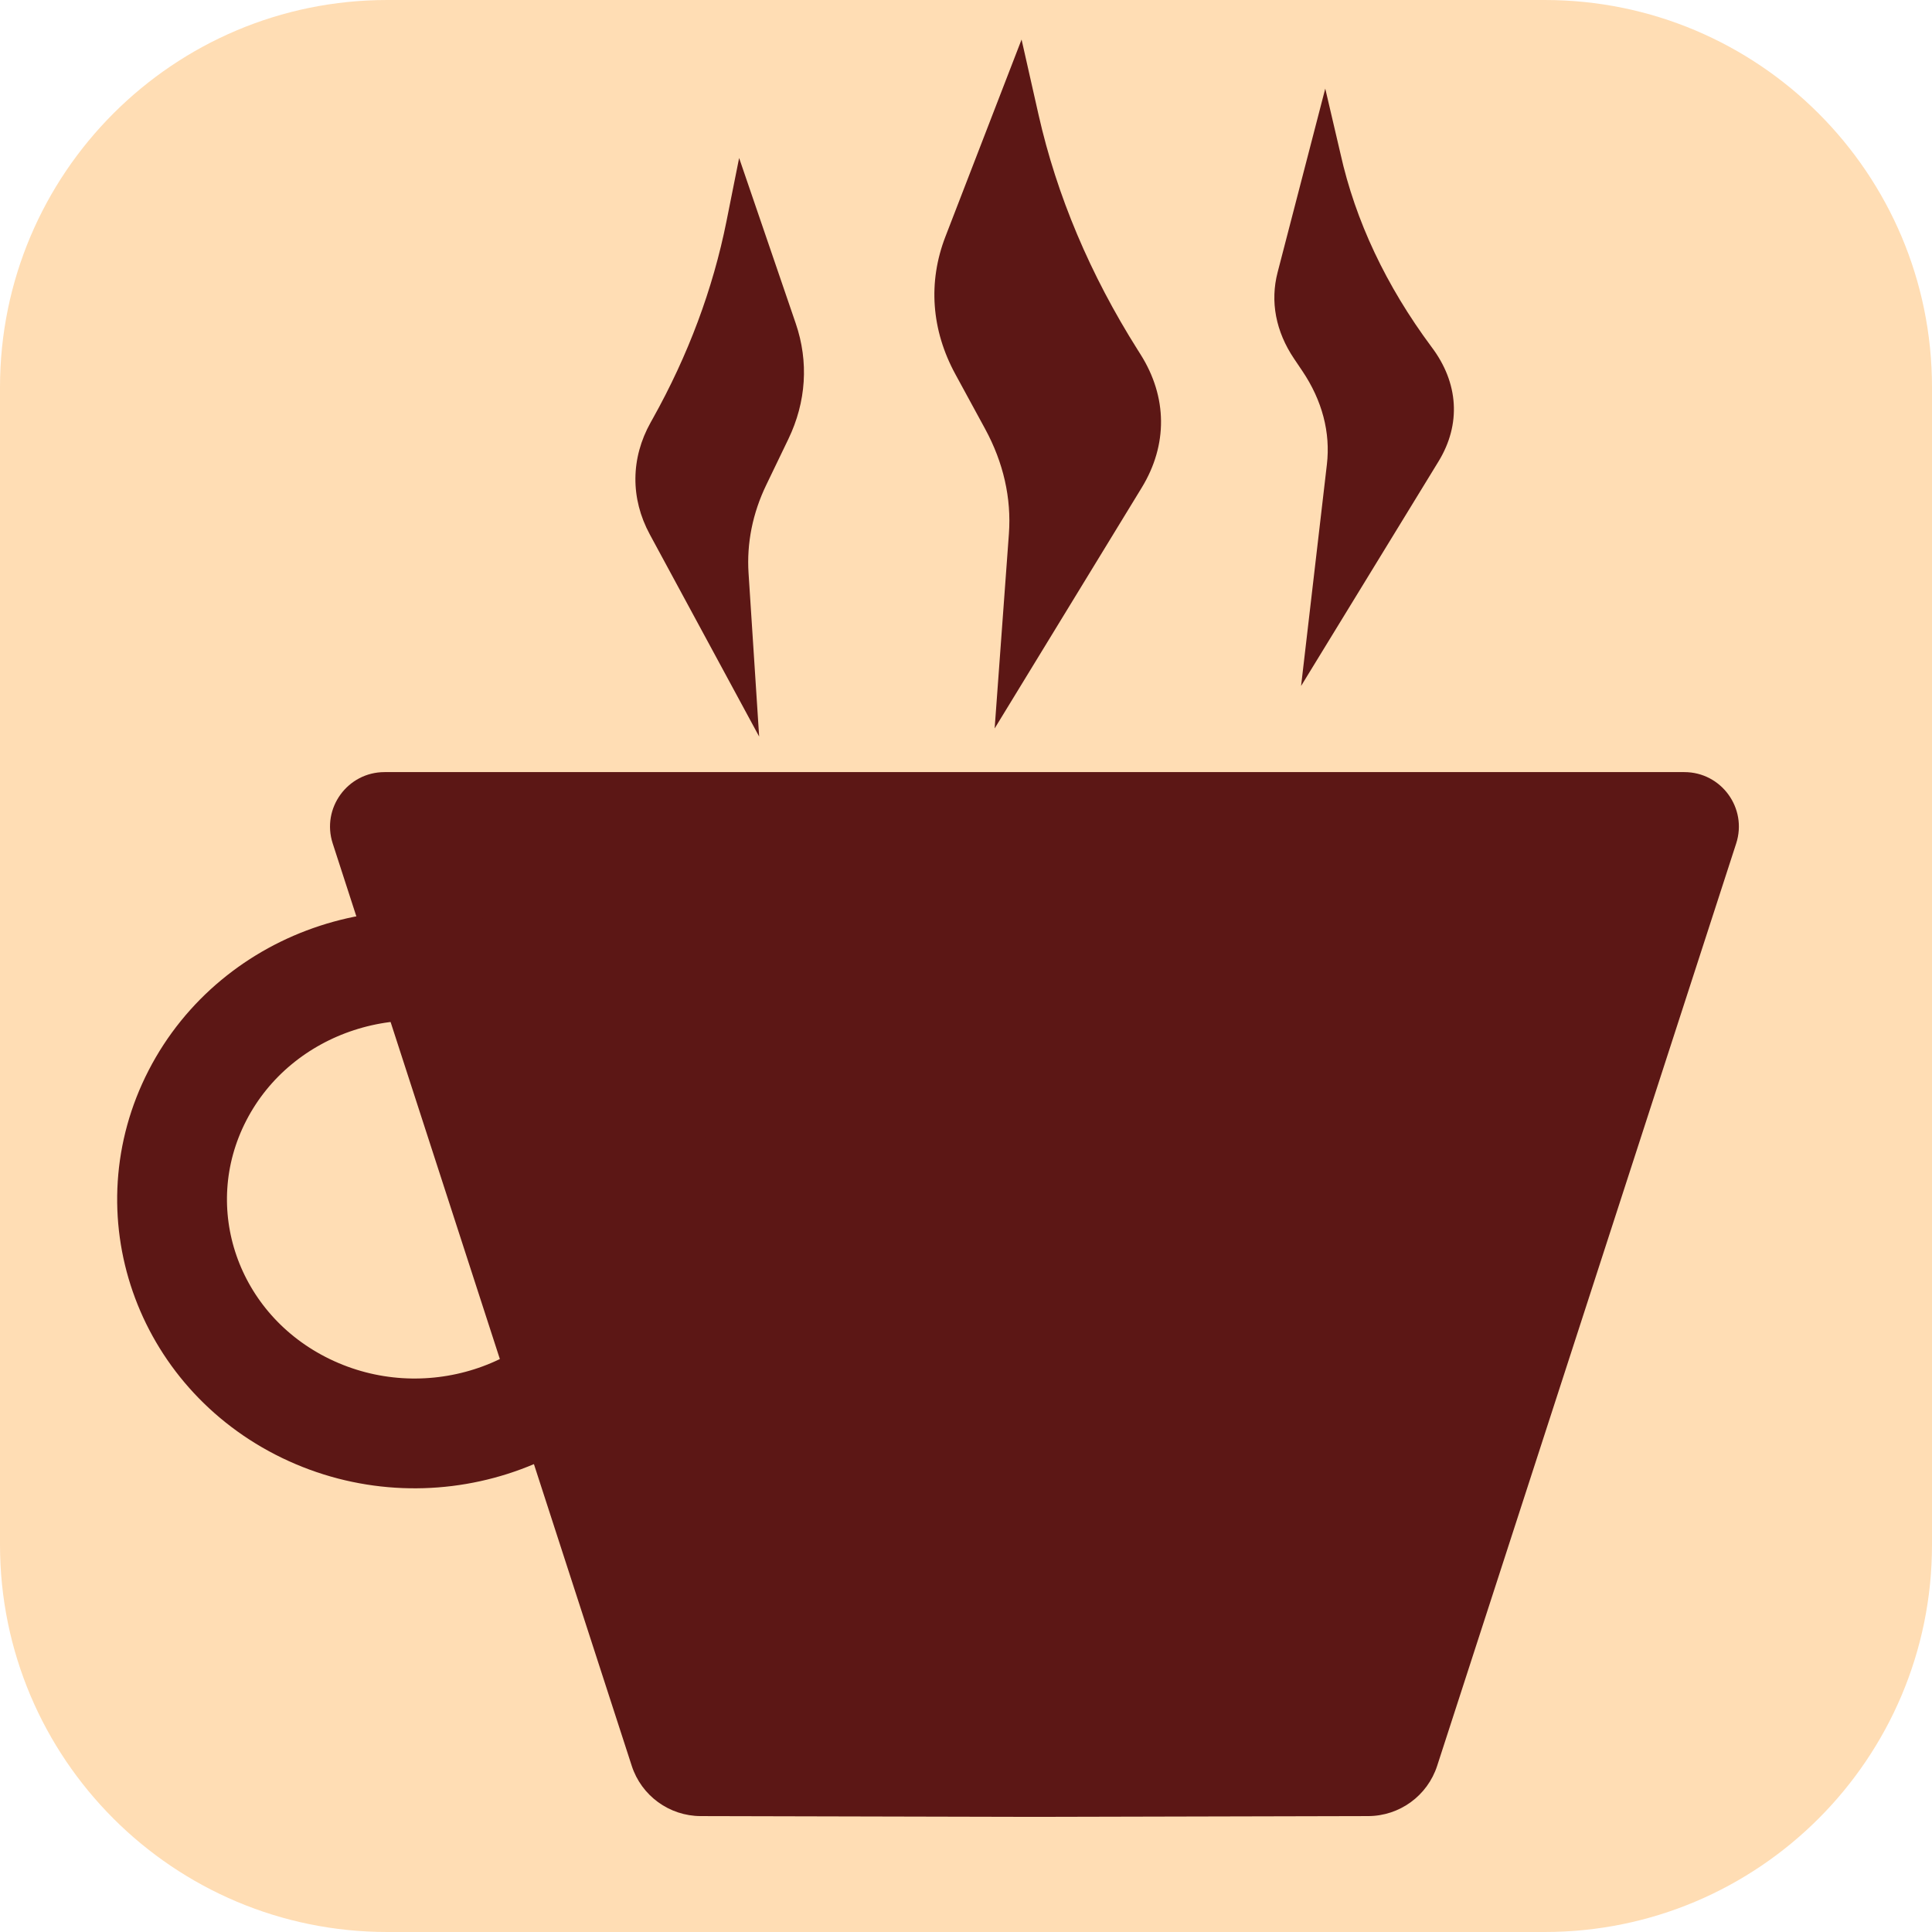
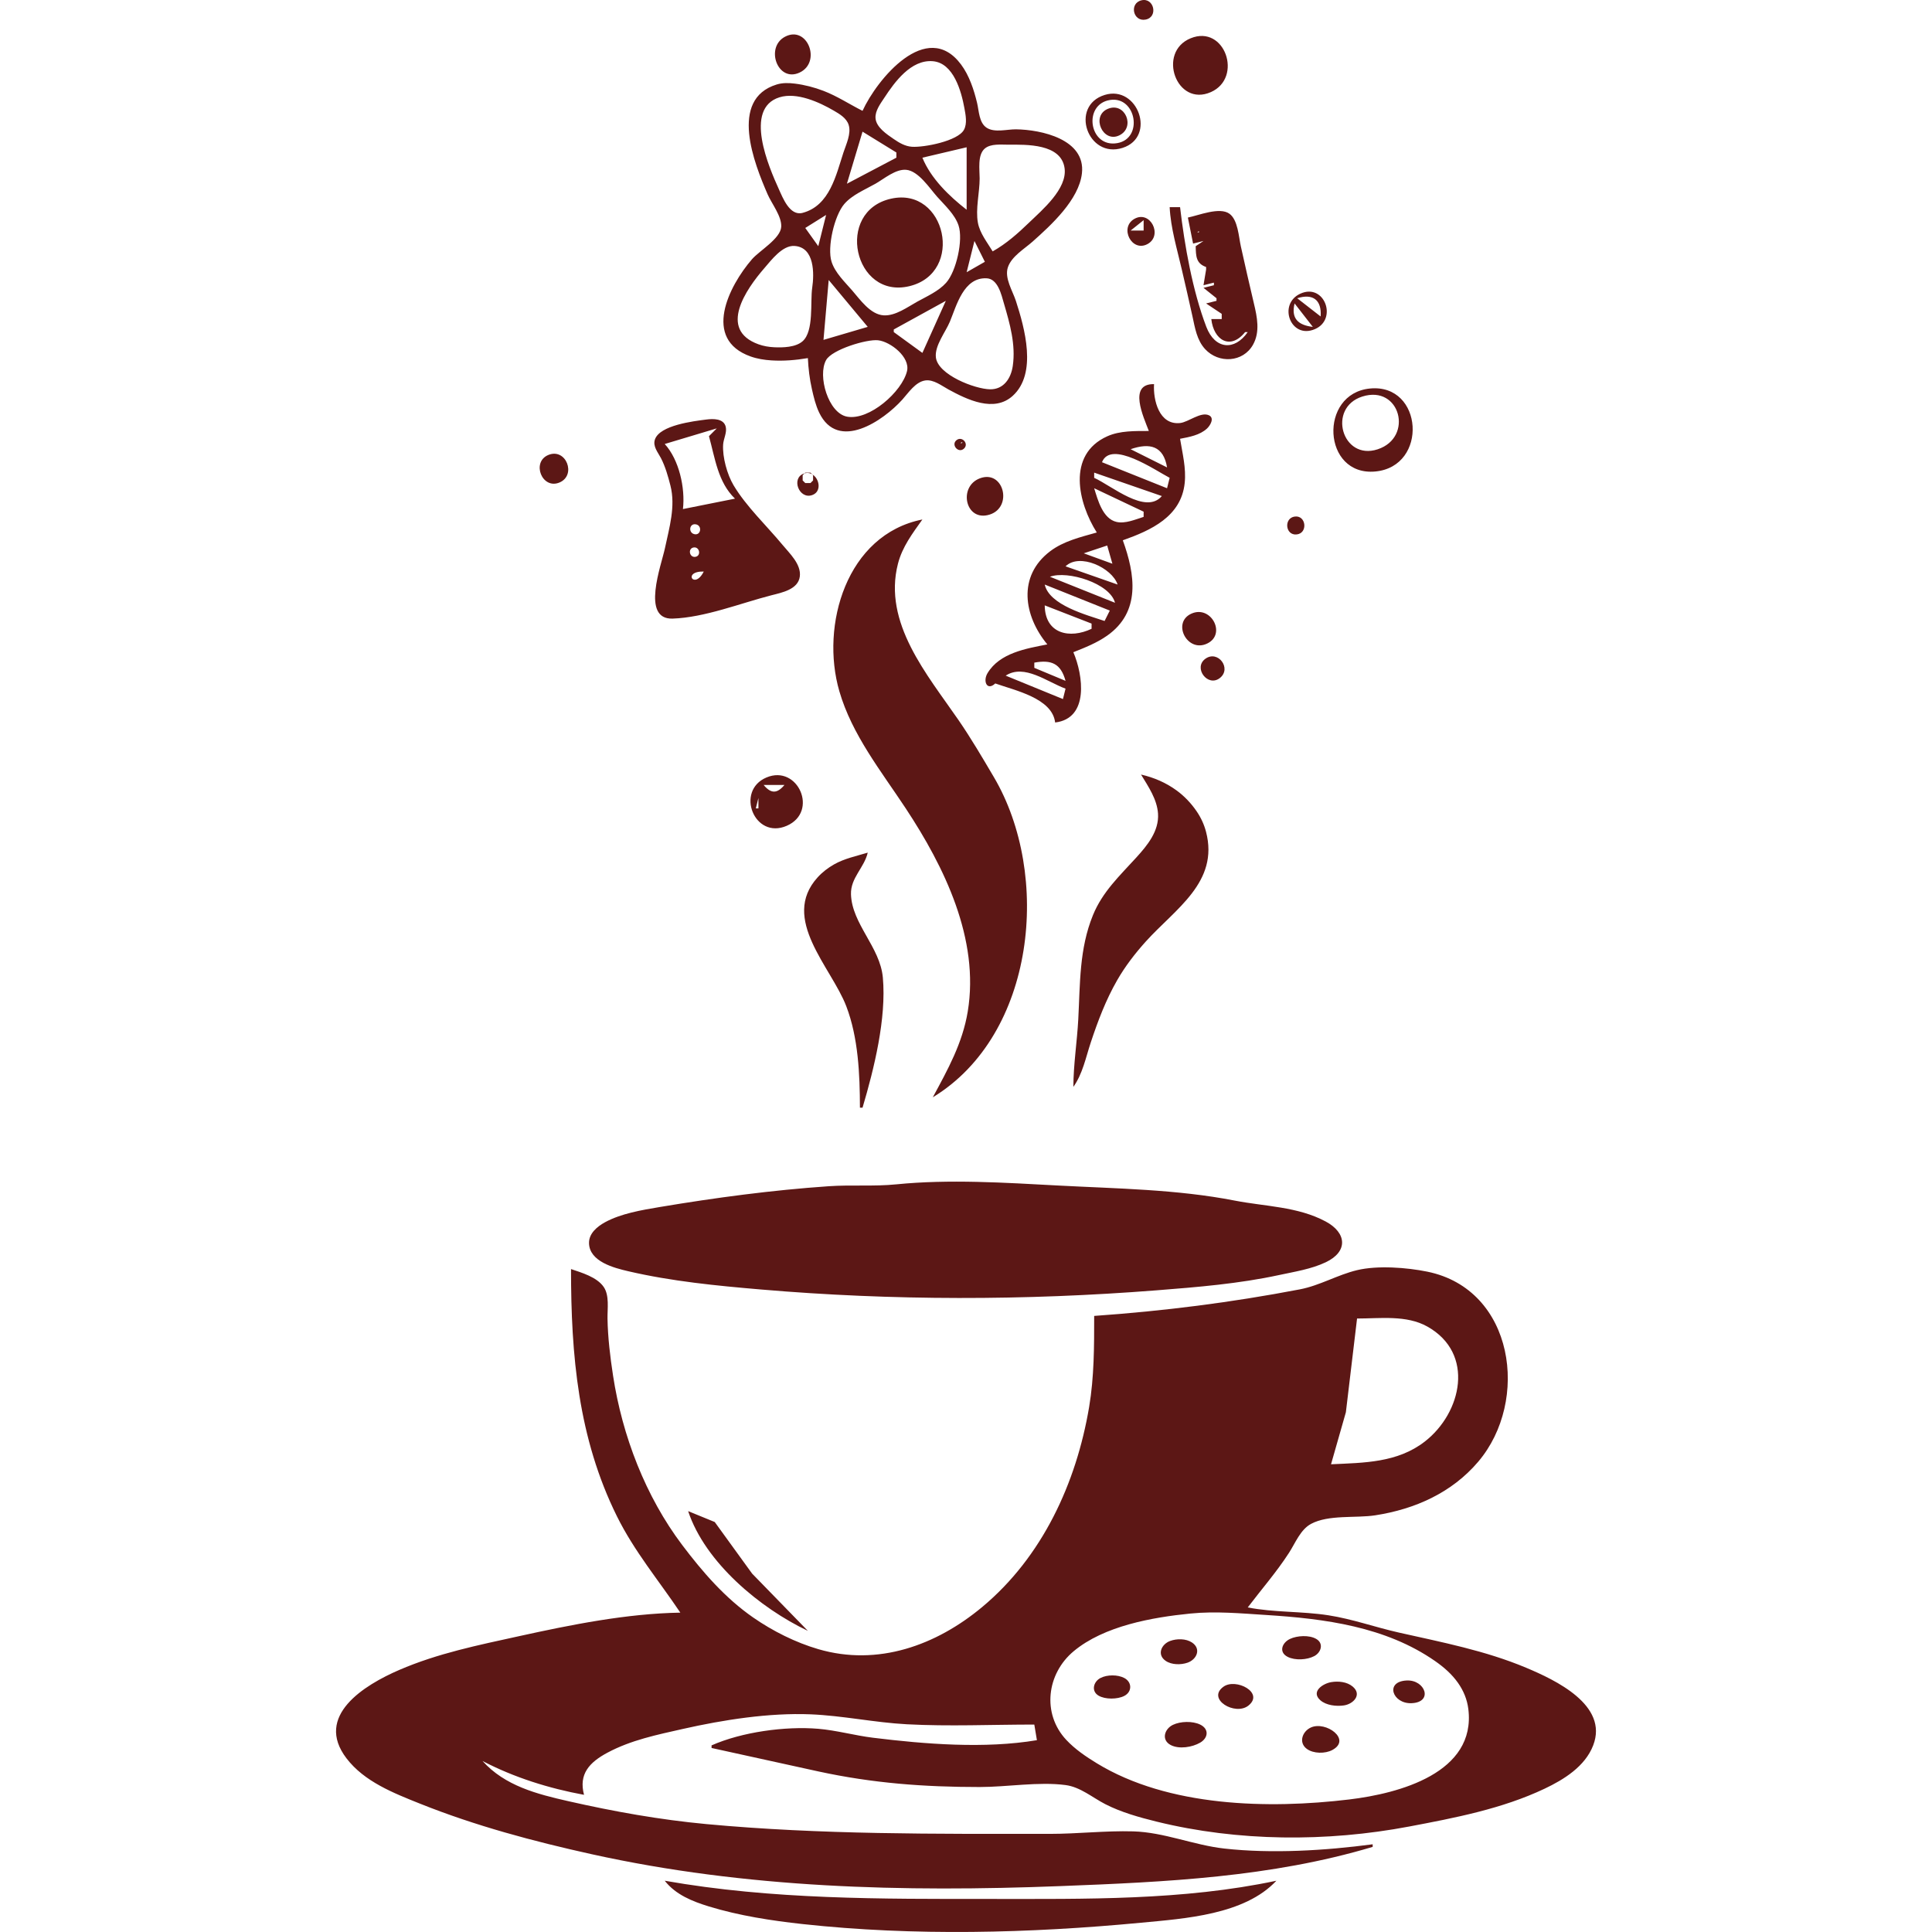
- <svg xmlns="http://www.w3.org/2000/svg" width="720" height="720" viewBox="0 0 720 720" version="1.1" id="svg1">
-   <style id="style5" />
-   <defs id="defs1">
-     </defs>
-   <g id="layer3">
-     <rect style="fill:#ffddb4;fill-opacity:1;stroke:none;stroke-width:44.001" id="rect1" width="720" height="720" x="0" y="0" ry="144.328" />
-     <g id="layer1" transform="translate(-0.5862456)">
-       <path id="rect2" style="fill:#5c1715;fill-opacity:1;stroke-width:61.386" d="m 128.846,237.389 c -12.771,0 -21.829,12.457 -17.891,24.605 l 103.129,318.111 c 3.346,10.32 12.948,17.32 23.797,17.346 l 115.098,0.271 115.1,-0.271 c 10.849,-0.026 20.449,-7.026 23.795,-17.346 l 103.129,-318.111 c 3.938,-12.148 -5.118,-24.605 -17.889,-24.605 H 352.979 Z" transform="matrix(1.080547,0,0,1.080547,4.684612,31.22978)" />
-       <path style="fill:none;fill-opacity:1;stroke:#5c1715;stroke-width:40.915;stroke-dasharray:none;stroke-opacity:1" id="path4" d="m -236.49,485.14 a 90.435,87.158 0 0 1 41.437,-116.345 90.435,87.158 0 0 1 120.888,39.461 90.435,87.158 0 0 1 -40.452,116.667 90.435,87.158 0 0 1 -121.218,-38.51" transform="scale(-1,1)" />
-       <path id="rect9" style="fill:#5c1715;fill-opacity:1;stroke-width:75.591" d="m 251.247,22.173 14.406,57.085 a 68.759,68.759 92.702 0 1 -1.881,39.852 l -5.63,15.841 a 79.464,79.464 98.414 0 0 -4.498,30.41 l 2.696,56.356 -27.821,-69.726 a 51.376,51.376 90.331 0 1 0.223,-38.63 l 0.519,-1.258 a 289.464,289.464 105.401 0 0 18.774,-68.151 z" transform="matrix(1.46493,0,0,1.080547,-92.02093,34.91995)" />
-       <path id="rect9-36" style="fill:#5c1715;fill-opacity:1;stroke-width:75.591" d="m 251.247,22.173 10.041,61.389 a 52.215,52.215 96.857 0 1 -3.467,28.833 l -1.752,4.126 a 67.243,67.243 99.4 0 0 -5.166,31.206 l 5.437,73.99 -28.952,-74.996 a 48.366,48.366 92.206 0 1 1.473,-38.256 225.914,225.914 106.553 0 0 19.175,-64.513 z" transform="matrix(-1.768868,0,0,1.115623,938.8937,8.282931)" />
-       <path id="rect9-3" style="display:inline;fill:#5c1715;fill-opacity:1;stroke-width:75.591" d="m 251.247,22.173 14.406,57.085 a 68.759,68.759 92.702 0 1 -1.881,39.852 l -5.63,15.841 a 79.464,79.464 98.414 0 0 -4.498,30.41 l 2.696,56.356 -27.821,-69.726 a 51.376,51.376 90.331 0 1 0.223,-38.63 l 0.519,-1.258 a 289.464,289.464 105.401 0 0 18.774,-68.151 z" transform="matrix(-1.969741,0,0,1.286627,876.1852,-13.79689)" />
-     </g>
-     <g id="layer2" />
+ <svg xmlns="http://www.w3.org/2000/svg" version="1.1" id="svg1" width="989.711" height="989.711" viewBox="-172.143 0 989.711 989.711">
+   <defs id="defs1" />
+   <g id="g1" transform="translate(-373.6528,-130.8434)">
+     <path style="fill:#5c1715;stroke:none;fill-opacity:1" d="m 786.274,130.997 c -6.404,1.507 -4.361,11.153 2.135,9.872 6.548,-1.292 4.283,-11.382 -2.135,-9.872 m 3.753,4.628 -4,-1.333 4,1.333 m -186.36,14.023 c -10.325,5.418 -3.828,23.64 7.455,18.368 11.366,-5.311 4.022,-24.39 -7.455,-18.368 m 207.762,0.809 c -17.354,7.118 -7.241,35.413 10.411,27.552 16.556,-7.372 7.142,-34.752 -10.411,-27.552 m 2.598,5.168 -9.333,5.333 9.333,-5.333 m -170.667,32 c -6.684,-3.365 -12.99,-7.556 -20,-10.239 -4.683,-1.792 -9.686,-3.092 -14.667,-3.711 -3.11,-0.386 -6.298,-0.473 -9.327,0.46 -24.635,7.592 -11.393,40.618 -4.674,56.156 2.078,4.805 7.312,11.325 7.023,16.705 -0.327,6.096 -11.234,12.311 -14.992,16.656 -11.908,13.767 -25.574,40.961 -0.691,49.803 3.424,1.217 7.046,1.78 10.661,2.009 6.293,0.4 12.467,-0.133 18.667,-1.173 0.257,5.411 0.892,10.71 2.095,16 0.911,4.003 1.907,8.215 3.695,11.931 9.675,20.103 32.847,4.152 42.578,-6.644 3.12,-3.462 6.762,-9.127 11.779,-9.841 4.233,-0.602 8.362,2.705 11.853,4.605 9.571,5.209 23.363,11.973 32.935,3.287 12.68,-11.506 6.106,-34.797 1.615,-48.672 -1.667,-5.152 -5.959,-11.693 -4.072,-17.233 1.906,-5.596 8.433,-9.366 12.644,-13.116 9.512,-8.47 23.751,-21.436 25.271,-34.985 1.957,-17.445 -20.849,-22.353 -33.727,-22.529 -4.578,-0.063 -11.028,1.864 -15.116,-0.832 -3.883,-2.561 -3.884,-8.575 -4.854,-12.639 -1.62,-6.786 -4.028,-14.124 -8.247,-19.77 -17.577,-23.518 -43.088,7.664 -50.449,23.771 m 35.969,-25.428 c 10.685,0.856 14.656,15.465 16.226,24.092 0.624,3.428 1.516,7.79 -0.232,11.04 -3.125,5.811 -20.565,9.113 -26.629,8.7 -3.497,-0.238 -6.501,-1.999 -9.323,-3.943 -3.519,-2.424 -9.01,-5.976 -9.355,-10.714 -0.274,-3.762 2.548,-7.449 4.491,-10.414 5.327,-8.129 13.672,-19.653 24.823,-18.761 m 88.095,17.279 c -18.149,5.614 -8.735,32.859 9.163,27.12 17.467,-5.601 7.766,-32.356 -9.163,-27.12 m -166.602,1.212 c 8.833,-2.748 20.358,2.485 27.824,6.838 2.963,1.728 6.496,3.796 7.603,7.275 1.421,4.469 -1.29,9.974 -2.664,14.157 -3.77,11.48 -7.021,27.282 -20.955,30.938 -6.548,1.718 -10.127,-7.721 -12.191,-12.273 -4.958,-10.937 -18.14,-41.173 0.382,-46.936 m 169.306,1.378 c 13.414,-2.128 17.262,19.716 3.736,22.098 -14.434,2.541 -17.762,-19.873 -3.736,-22.098 m -1.039,4.509 c -8.916,3.651 -2.623,17.77 5.856,13.594 8.359,-4.117 2.972,-17.208 -5.856,-13.594 m -108.395,22.383 v 2.667 l -25.333,13.333 8,-26.667 17.333,10.667 m 49.333,50.667 c -2.757,-4.585 -6.573,-9.298 -7.561,-14.668 -1.293,-7.029 0.88,-15.459 0.894,-22.666 0.009,-4.463 -1.222,-12.142 2.679,-15.393 3.056,-2.547 8.302,-1.922 11.989,-1.937 9.269,-0.037 27.113,-0.592 28.842,12.061 1.443,10.558 -11.524,21.417 -18.182,27.848 -5.753,5.557 -11.679,10.823 -18.662,14.755 m -13.333,-53.333 v 32 c -8.97,-6.99 -18.317,-15.998 -22.667,-26.667 l 22.667,-5.333 m -30.944,11.541 c 6.281,0.576 12.027,9.52 15.845,13.805 3.87,4.343 9.042,9.008 10.94,14.655 2.504,7.451 -1.144,23.593 -6.361,29.419 -3.875,4.327 -9.816,6.916 -14.813,9.685 -5.008,2.775 -11.168,7.36 -17.185,6.989 -6.831,-0.422 -12.082,-8.101 -16.151,-12.785 -3.769,-4.34 -8.725,-9.035 -10.519,-14.641 -2.375,-7.417 1.464,-23.769 6.52,-29.621 4.093,-4.737 10.666,-7.358 16.001,-10.401 4.42,-2.521 10.33,-7.599 15.723,-7.105 m -7.722,14.779 c -29.027,6.423 -19.119,51.684 9.331,44.833 28.471,-6.856 18.691,-51.033 -9.331,-44.833 m 142.666,4.347 c 0.555,10.863 3.802,21.435 6.232,32 1.839,7.997 3.723,15.98 5.464,24 1.276,5.876 2.254,12.174 6.5,16.76 6.903,7.456 19.407,6.856 24.528,-2.323 3.673,-6.585 2.084,-14.192 0.432,-21.104 -2.332,-9.758 -4.522,-19.541 -6.707,-29.333 -1.073,-4.812 -1.47,-13.496 -5.842,-16.633 -5.039,-3.616 -15.77,0.874 -21.273,1.966 l 2.667,13.333 5.333,-1.333 -4,2.667 c 0.123,5.088 0.155,8.846 5.333,10.667 v 1.333 l -1.333,8 5.333,-1.333 v 1.333 l -5.333,1.333 6.667,5.333 v 1.333 l -5.333,1.333 8,5.333 v 2.667 h -5.333 c 1.174,10.765 9.705,16.144 17.333,6.667 h 1.333 c -6.762,9.781 -16.81,8.867 -21.222,-2.685 -7.052,-18.466 -11.151,-41.711 -13.445,-61.315 h -5.333 m -176,4 -4,16 -6.667,-9.333 10.667,-6.667 m 157.888,2.034 c -7.807,4.482 -1.275,17.274 6.796,12.862 8,-4.374 1.382,-17.557 -6.796,-12.862 m 4.778,0.633 v 5.333 h -6.667 l 6.667,-5.333 m 28,5.778 c 1.031,0 0.214,0.664 -0.444,0.445 l 0.444,-0.445 m -206.9,7.433 c 10.46,0.612 10.168,14.415 9.116,21.456 -1.07,7.164 0.973,22.121 -4.889,27.338 -3.567,3.175 -10.171,3.322 -14.66,3.101 -2.714,-0.134 -5.424,-0.588 -7.985,-1.516 -20.755,-7.52 -6.33,-28.217 3.009,-38.982 3.571,-4.116 9.231,-11.758 15.409,-11.397 m 92.234,-2.544 5.333,10.667 -9.333,5.333 4,-16 m 6.288,19.122 c 5.764,0.3 7.53,8.494 8.816,12.879 3.04,10.365 6.107,21.073 4.535,31.993 -0.916,6.365 -4.639,12.108 -11.67,11.989 -7.721,-0.131 -26.775,-7.414 -27.734,-16.416 -0.637,-5.983 4.969,-12.922 7.179,-18.234 3.408,-8.194 7.014,-22.828 18.874,-22.211 m -80.954,0.878 20,24 -22.667,6.667 2.667,-30.667 m 241.65,6.975 c -11.731,5.312 -5.049,23.56 7.444,18.175 11.744,-5.062 4.871,-23.752 -7.444,-18.175 m 10.35,11.692 -12,-9.333 c 7.989,-2.546 12.645,0.841 12,9.333 m -192,-8 -12,26.667 -14.667,-10.667 v -1.333 l 26.667,-14.667 m 178.667,1.333 9.333,12 c -7.439,-0.833 -11.252,-4.293 -9.333,-12 m -213.333,18.868 c 6.357,0.739 16.518,8.656 14.781,15.824 -2.553,10.535 -19.295,25.344 -30.66,23.312 -9.675,-1.73 -15.271,-21.004 -10.77,-29.018 3.013,-5.364 20.825,-10.795 26.65,-10.118 m 138.667,46.465 c -7.007,0.03 -14.789,-0.213 -21.319,2.729 -20.892,9.413 -14.846,34.272 -5.347,49.271 -8.216,2.344 -16.95,4.362 -23.884,9.608 -16.844,12.745 -13.552,33.135 -1.45,47.725 -10.841,2.123 -24.403,4.35 -30.638,14.727 -2.463,4.101 -0.315,9.268 3.971,5.273 10.178,3.604 29.183,7.573 30.667,20 17.48,-2.067 14.368,-24.228 9.333,-36 5.978,-2.379 12.005,-4.757 17.302,-8.48 17.307,-12.163 14.36,-31.388 8.031,-48.853 14.434,-5.112 29.92,-12.137 31.703,-29.333 0.799,-7.705 -1.15,-15.127 -2.37,-22.667 4.734,-0.907 10.171,-1.859 13.831,-5.289 1.558,-1.46 3.963,-5.344 0.958,-6.749 -4.201,-1.964 -10.496,3.492 -14.761,3.961 -10.766,1.185 -13.874,-11.798 -13.361,-19.923 -13.416,-0.262 -5.395,16.822 -2.667,24 m 113.333,-21.759 c -26.458,2.532 -24.451,45.029 2.666,42.515 27.262,-2.527 24.599,-45.124 -2.666,-42.515 m -3.968,4.113 c 19.439,-6.151 26.416,20.93 7.873,27.025 -18.256,6.001 -25.994,-21.292 -7.873,-27.025 m -336.041,11.778 c -6.565,0.846 -23.8,2.89 -26.335,10.194 -1.226,3.534 1.564,6.644 3.074,9.567 2.261,4.374 3.659,9.348 4.869,14.107 2.707,10.642 -0.591,21.529 -2.808,32 -1.864,8.801 -12.389,36.666 3.92,36.114 16.459,-0.557 34.7,-7.857 50.621,-11.953 5.311,-1.366 13.718,-2.952 14.544,-9.649 0.77,-6.245 -5.272,-11.836 -8.865,-16.177 -8.075,-9.755 -18.654,-19.716 -25.099,-30.562 -3.271,-5.505 -5.705,-14.343 -5.329,-20.773 0.174,-2.979 2.071,-6.215 1.327,-9.195 -1.069,-4.28 -6.489,-4.114 -9.918,-3.672 m 5.341,4.534 -4,4 c 3.118,11.283 4.59,23.619 13.333,32 l -26.667,5.333 c 1.246,-10.731 -1.955,-25.296 -9.333,-33.333 l 26.667,-8 m 122.764,6.075 c -2.865,2.377 1,6.831 3.806,4.347 2.823,-2.5 -0.969,-6.701 -3.806,-4.347 m 2.57,1.036 c 1.031,0 0.214,0.664 -0.444,0.445 l 0.444,-0.445 m 105.333,12.889 -18.667,-9.333 c 9.869,-3.429 16.858,-1.665 18.667,9.333 m -316.946,-6.383 c -8.839,3.643 -3.2,17.883 5.721,14.099 8.814,-3.739 3.365,-17.845 -5.721,-14.099 m 318.279,11.716 -1.333,5.333 -33.333,-13.333 c 4.61,-11.605 27.313,4.163 34.667,8 M 613.317,373.438 c -6.698,2.346 -2.44,13.319 4.19,11.041 6.724,-2.31 2.347,-13.33 -4.19,-11.041 m 183.376,11.521 c -8.282,9.731 -25.739,-5.313 -34.667,-9.333 v -2.667 l 34.667,12 m -180,-12 1.333,1.333 v 2.667 l -1.333,1.333 h -2.667 l -1.333,-1.333 v -2.667 l 1.333,-1.333 h 2.667 m 86.795,2.912 c -11.326,4.246 -7.436,22.537 5.028,18.568 12,-3.821 7.164,-23.139 -5.028,-18.568 m 2.539,1.088 -6.667,4 6.667,-4 m 81.333,16 v 2.667 c -4.194,1.303 -9.429,3.622 -13.895,2.581 -7.084,-1.65 -9.59,-11.282 -11.439,-17.248 l 25.333,12 m 77.482,2.494 c -5.767,0.69 -4.964,9.818 0.952,9.165 5.804,-0.64 4.843,-9.859 -0.952,-9.165 m -306.962,3.975 c 3.54,0.521 2.737,6.054 -0.846,5.004 -2.973,-0.872 -2.398,-5.481 0.846,-5.004 m 121.48,293.531 c 52.793,-32.107 60.728,-114.057 31.297,-164 -5.815,-9.868 -11.697,-19.897 -18.189,-29.333 -15.913,-23.13 -38.753,-49.665 -30.959,-80 2.23,-8.679 7.422,-15.487 12.518,-22.667 -38.879,7.732 -52.361,54.215 -42.538,88 6.488,22.315 21.404,40.903 34.007,60 19.788,29.983 37.867,66.933 31.777,104 -2.672,16.261 -10.22,29.748 -17.913,44 M 556.89,411.288 c 3.041,-0.43 3.937,4.344 0.822,4.812 -3.076,0.462 -3.963,-4.368 -0.822,-4.812 m 211.804,-0.996 2.667,9.333 -14.667,-5.333 12,-4 m 5.333,20 -26.667,-9.333 c 7.187,-7.021 23.825,0.751 26.667,9.333 M 562.027,423.625 c -4.816,9.593 -11.153,-0.246 0,0 m 210.667,16 -33.333,-13.333 c 9.033,-3.34 30.825,3.399 33.333,13.333 m -2.667,4 -2.667,5.333 c -9.257,-3.108 -28.304,-8.116 -30.667,-18.667 l 33.333,13.333 m -33.333,-2.667 24,9.333 v 2.667 c -11.046,5.256 -23.84,2.752 -24,-12 m 75.18,4.22 c -9.982,4.436 -2.569,19.454 7.246,15.674 11.17,-4.302 3.105,-20.274 -7.246,-15.674 m 7.172,23.097 c -6.461,4.584 1.147,14.824 7.401,9.874 6.166,-4.881 -0.999,-14.415 -7.401,-9.874 m -71.685,11.35 -16,-6.667 v -2.667 c 8.781,-1.589 13.568,0.463 16,9.333 m 0,4 -1.333,5.333 -29.333,-12 c 9.517,-6.202 21.294,3.248 30.667,6.667 m -153.205,45.499 c -16.116,6.787 -6.251,32.029 10.417,24.742 16.451,-7.191 5.7,-31.53 -10.417,-24.742 m 191.872,-1.499 c 3.712,6.126 8.21,12.627 8.703,20 0.599,8.954 -5.475,16.3 -11.138,22.52 -8.502,9.337 -17.301,17.537 -22.181,29.48 -7.074,17.313 -6.557,35.075 -7.53,53.333 -0.618,11.59 -2.47,23.04 -2.52,34.667 4.768,-6.711 6.334,-14.934 8.892,-22.667 3.648,-11.027 7.759,-21.899 13.562,-32 4.107,-7.147 9.192,-13.738 14.706,-19.853 15.017,-16.655 37.544,-30.321 30.807,-56.147 -0.992,-3.805 -2.633,-7.324 -4.854,-10.566 -2.775,-4.051 -6.236,-7.707 -10.202,-10.606 -5.522,-4.037 -11.623,-6.63 -18.245,-8.162 m -182.667,5.333 c -3.763,4.533 -6.904,4.533 -10.667,0 h 10.667 m -13.333,4 -1.333,1.333 1.333,-1.333 m 0,2.667 v 5.333 h -1.333 l 1.333,-5.333 m 56,28 c -5.845,1.787 -11.946,2.998 -17.306,6.058 -3.108,1.774 -6.001,3.998 -8.405,6.656 -19.175,21.196 7.034,45.938 14.711,65.952 6.166,16.075 6.968,34.938 7.001,52 h 1.333 c 5.927,-19.988 12.301,-45.77 10.408,-66.667 -1.419,-15.662 -15.856,-27.44 -16.327,-42.667 -0.26,-8.415 6.84,-13.653 8.585,-21.333 m 14.667,169.928 c -11.549,1.156 -23.111,0.17 -34.667,0.966 -28.957,1.994 -58.055,5.873 -86.667,10.674 -9.094,1.526 -19.802,3.326 -27.955,7.801 -3.946,2.166 -8.235,5.689 -8.161,10.631 0.142,9.508 12.837,12.751 20.115,14.443 22.33,5.191 45.186,7.406 68,9.355 67.316,5.752 135.323,5.698 202.667,0.418 20.907,-1.639 42.157,-3.378 62.667,-7.814 8.038,-1.739 16.48,-3.012 23.98,-6.566 11.526,-5.462 10.741,-15.079 -0.037,-20.866 -14.325,-7.691 -31.078,-7.688 -46.609,-10.719 -29.701,-5.797 -60.578,-6.126 -90.667,-7.73 -27.111,-1.446 -55.572,-3.303 -82.667,-0.592 m 101.333,67.405 c 0,15.535 0.005,31.3 -2.588,46.667 -6.579,38.984 -23.977,76.767 -54.747,102.427 -23.59,19.672 -53.469,30.528 -83.998,21.608 -11.674,-3.411 -23.354,-9.277 -33.333,-16.196 -14.368,-9.962 -25.928,-23.294 -36.394,-37.173 -18.798,-24.925 -30.676,-55.9 -35.395,-86.667 -1.478,-9.635 -2.688,-19.583 -2.852,-29.333 -0.084,-5.013 1.053,-11.822 -1.965,-16.197 -3.47,-5.028 -11.228,-7.287 -16.727,-9.137 0,44.082 3.611,86.465 23.533,126.667 8.913,17.986 21.376,32.809 32.467,49.333 -27.444,0.455 -55.951,6.194 -82.667,12.063 -20.819,4.574 -41.648,8.79 -61.333,17.296 -17.866,7.72 -43.643,23.515 -27.02,45.277 9.143,11.97 24.146,17.807 37.687,23.23 28.33,11.347 58.228,19.318 88,25.9 78.944,17.454 159.455,19.441 240,16.322 53.802,-2.083 107.938,-4.521 160,-20.088 v -1.333 c -24.218,3.221 -51.651,4.905 -76,2.184 -15.712,-1.756 -30.85,-8.35 -46.667,-8.8 -14.193,-0.404 -28.434,1.282 -42.667,1.282 -58.887,0 -117.342,0.45 -176,-5.013 -23.86,-2.222 -47.306,-6.428 -70.667,-11.725 -16.144,-3.661 -32.505,-7.835 -44,-20.595 16.227,8.464 34.001,14.02 52,17.333 -2.838,-10.655 2.796,-16.677 12.003,-21.595 12.127,-6.477 25.373,-9.17 38.664,-12.169 20.676,-4.666 44.105,-8.331 65.333,-7.479 16.426,0.659 32.839,4.216 49.333,5.096 21.665,1.155 43.637,0.147 65.333,0.147 l 1.333,8 c -26.71,4.481 -57.239,2.044 -84,-1.253 -9.337,-1.15 -18.676,-3.796 -28,-4.578 -16.917,-1.419 -39.179,1.639 -54.667,8.498 v 1.333 l 54.667,12 c 27.956,6.056 54.058,8 82.667,8 14.121,0 30.134,-2.825 44,-1.007 7.585,0.994 13.711,6.365 20.332,9.77 8.088,4.159 17.524,6.797 26.335,8.966 41.685,10.263 87.18,10.486 129.333,2.513 23.43,-4.431 47.629,-9.074 69.333,-19.349 9.977,-4.723 20.792,-11.433 24.959,-22.229 7.965,-20.636 -19.388,-33.488 -34.292,-39.747 -21.019,-8.827 -43.214,-13.081 -65.333,-18.063 -12.078,-2.72 -23.707,-6.916 -36,-8.829 -13.68,-2.129 -27.828,-1.376 -41.333,-4.026 7.104,-9.359 14.749,-18.099 21.153,-28 3.2,-4.948 5.842,-11.887 11.276,-14.802 9.015,-4.834 22.913,-2.844 32.904,-4.39 20.364,-3.151 39.25,-11.564 52.757,-27.481 26.435,-31.15 18.548,-88.22 -26.091,-97.329 -10.538,-2.15 -25.483,-3.293 -36,-0.774 -10.077,2.413 -19.016,7.867 -29.333,9.842 -35.192,6.737 -69.593,11.08 -105.333,13.601 m 121.333,76 7.609,-26.667 5.724,-48 c 11.805,0 25.291,-1.889 35.986,4.103 24.542,13.748 17.681,44.247 -1.325,58.955 -14.02,10.85 -31.053,10.818 -47.994,11.609 m -329.333,24 c 8.725,26.384 36.971,49.77 61.333,61.333 l -28.564,-29.333 -19.144,-26.422 -13.625,-5.578 m 257.333,52.462 c 12.916,-1.284 25.788,-0.075 38.667,0.737 30.059,1.894 61.273,5.944 86.654,23.617 4.49,3.127 8.621,6.73 11.776,11.236 2.791,3.986 4.632,8.446 5.234,13.282 4.077,32.766 -35.387,43.296 -60.998,46.371 -41.448,4.977 -92.719,3.831 -129.333,-18.547 -5.588,-3.415 -11.159,-7.19 -15.651,-11.999 -12.527,-13.41 -10.021,-33.87 3.829,-45.407 15.555,-12.958 40.211,-17.341 59.822,-19.291 m 50.953,13.02 c -4.058,1.914 -5.9,6.779 -1.157,9.177 3.795,1.918 9.931,1.573 13.639,-0.405 3.499,-1.866 4.953,-6.483 0.99,-8.784 -3.621,-2.102 -9.794,-1.724 -13.472,0.011 m -61.332,1.011 c -4.545,1.649 -6.986,7.05 -2.289,10.239 3.042,2.066 7.77,2.078 11.145,0.914 4.781,-1.65 7.168,-7.144 2.255,-10.373 -3.086,-2.029 -7.732,-2.006 -11.11,-0.78 m -35.723,18.987 c -3.589,1.851 -4.916,6.725 -0.989,9.042 3.415,2.016 9.702,1.936 13.181,0.138 4.073,-2.105 4.03,-7.058 0,-9.177 -3.4,-1.787 -8.787,-1.759 -12.192,0 m 156.824,1.279 c -11.349,0.568 -7.186,12.034 2.541,11.63 11.261,-0.468 6.981,-12.107 -2.541,-11.63 m -38.652,0.846 c -4.259,0.728 -10.519,4.841 -5.59,9.238 3.023,2.697 8.243,3.25 12.092,2.691 4.899,-0.712 9.48,-5.528 4.494,-9.688 -2.93,-2.444 -7.37,-2.86 -10.996,-2.241 m -55.162,2.335 c -8.807,6.344 6.026,15.133 12.824,9.635 8.203,-6.634 -6.503,-14.189 -12.824,-9.635 m -25.905,19.542 c -4.38,2.106 -6.067,7.786 -1.094,10.357 4.311,2.229 11.003,1.111 15.049,-1.236 4.169,-2.418 4.65,-7.025 0,-9.264 -3.898,-1.877 -10.081,-1.72 -13.955,0.143 m 70.661,1.361 c -4.349,1.979 -6.432,7.716 -2.089,10.935 3.396,2.517 9.425,2.549 13.082,0.593 10.065,-5.383 -3.321,-15.018 -10.993,-11.528 m 73.002,5.157 1.333,1.333 -1.333,-1.333 m -1.333,6.667 1.333,1.333 -1.333,-1.333 m -497.333,2.667 -1.333,1.333 1.333,-1.333 m 332,1.333 1.333,1.333 -1.333,-1.333 m 154.667,5.333 1.333,1.333 -1.333,-1.333 m -5.333,2.667 1.333,1.333 -1.333,-1.333 m -16.444,7.111 0.889,0.445 -0.889,-0.445 m -370.222,47.556 c 5.622,7.163 14.132,10.574 22.667,13.186 15.414,4.718 31.996,7.273 48,9.018 57.066,6.22 116.285,4.726 173.333,-0.692 22.382,-2.126 53.03,-4.046 69.333,-21.512 -47.716,10.152 -98.161,9.333 -146.667,9.333 -55.747,0 -111.542,0.4 -166.667,-9.333" id="path7" />
  </g>
</svg>
